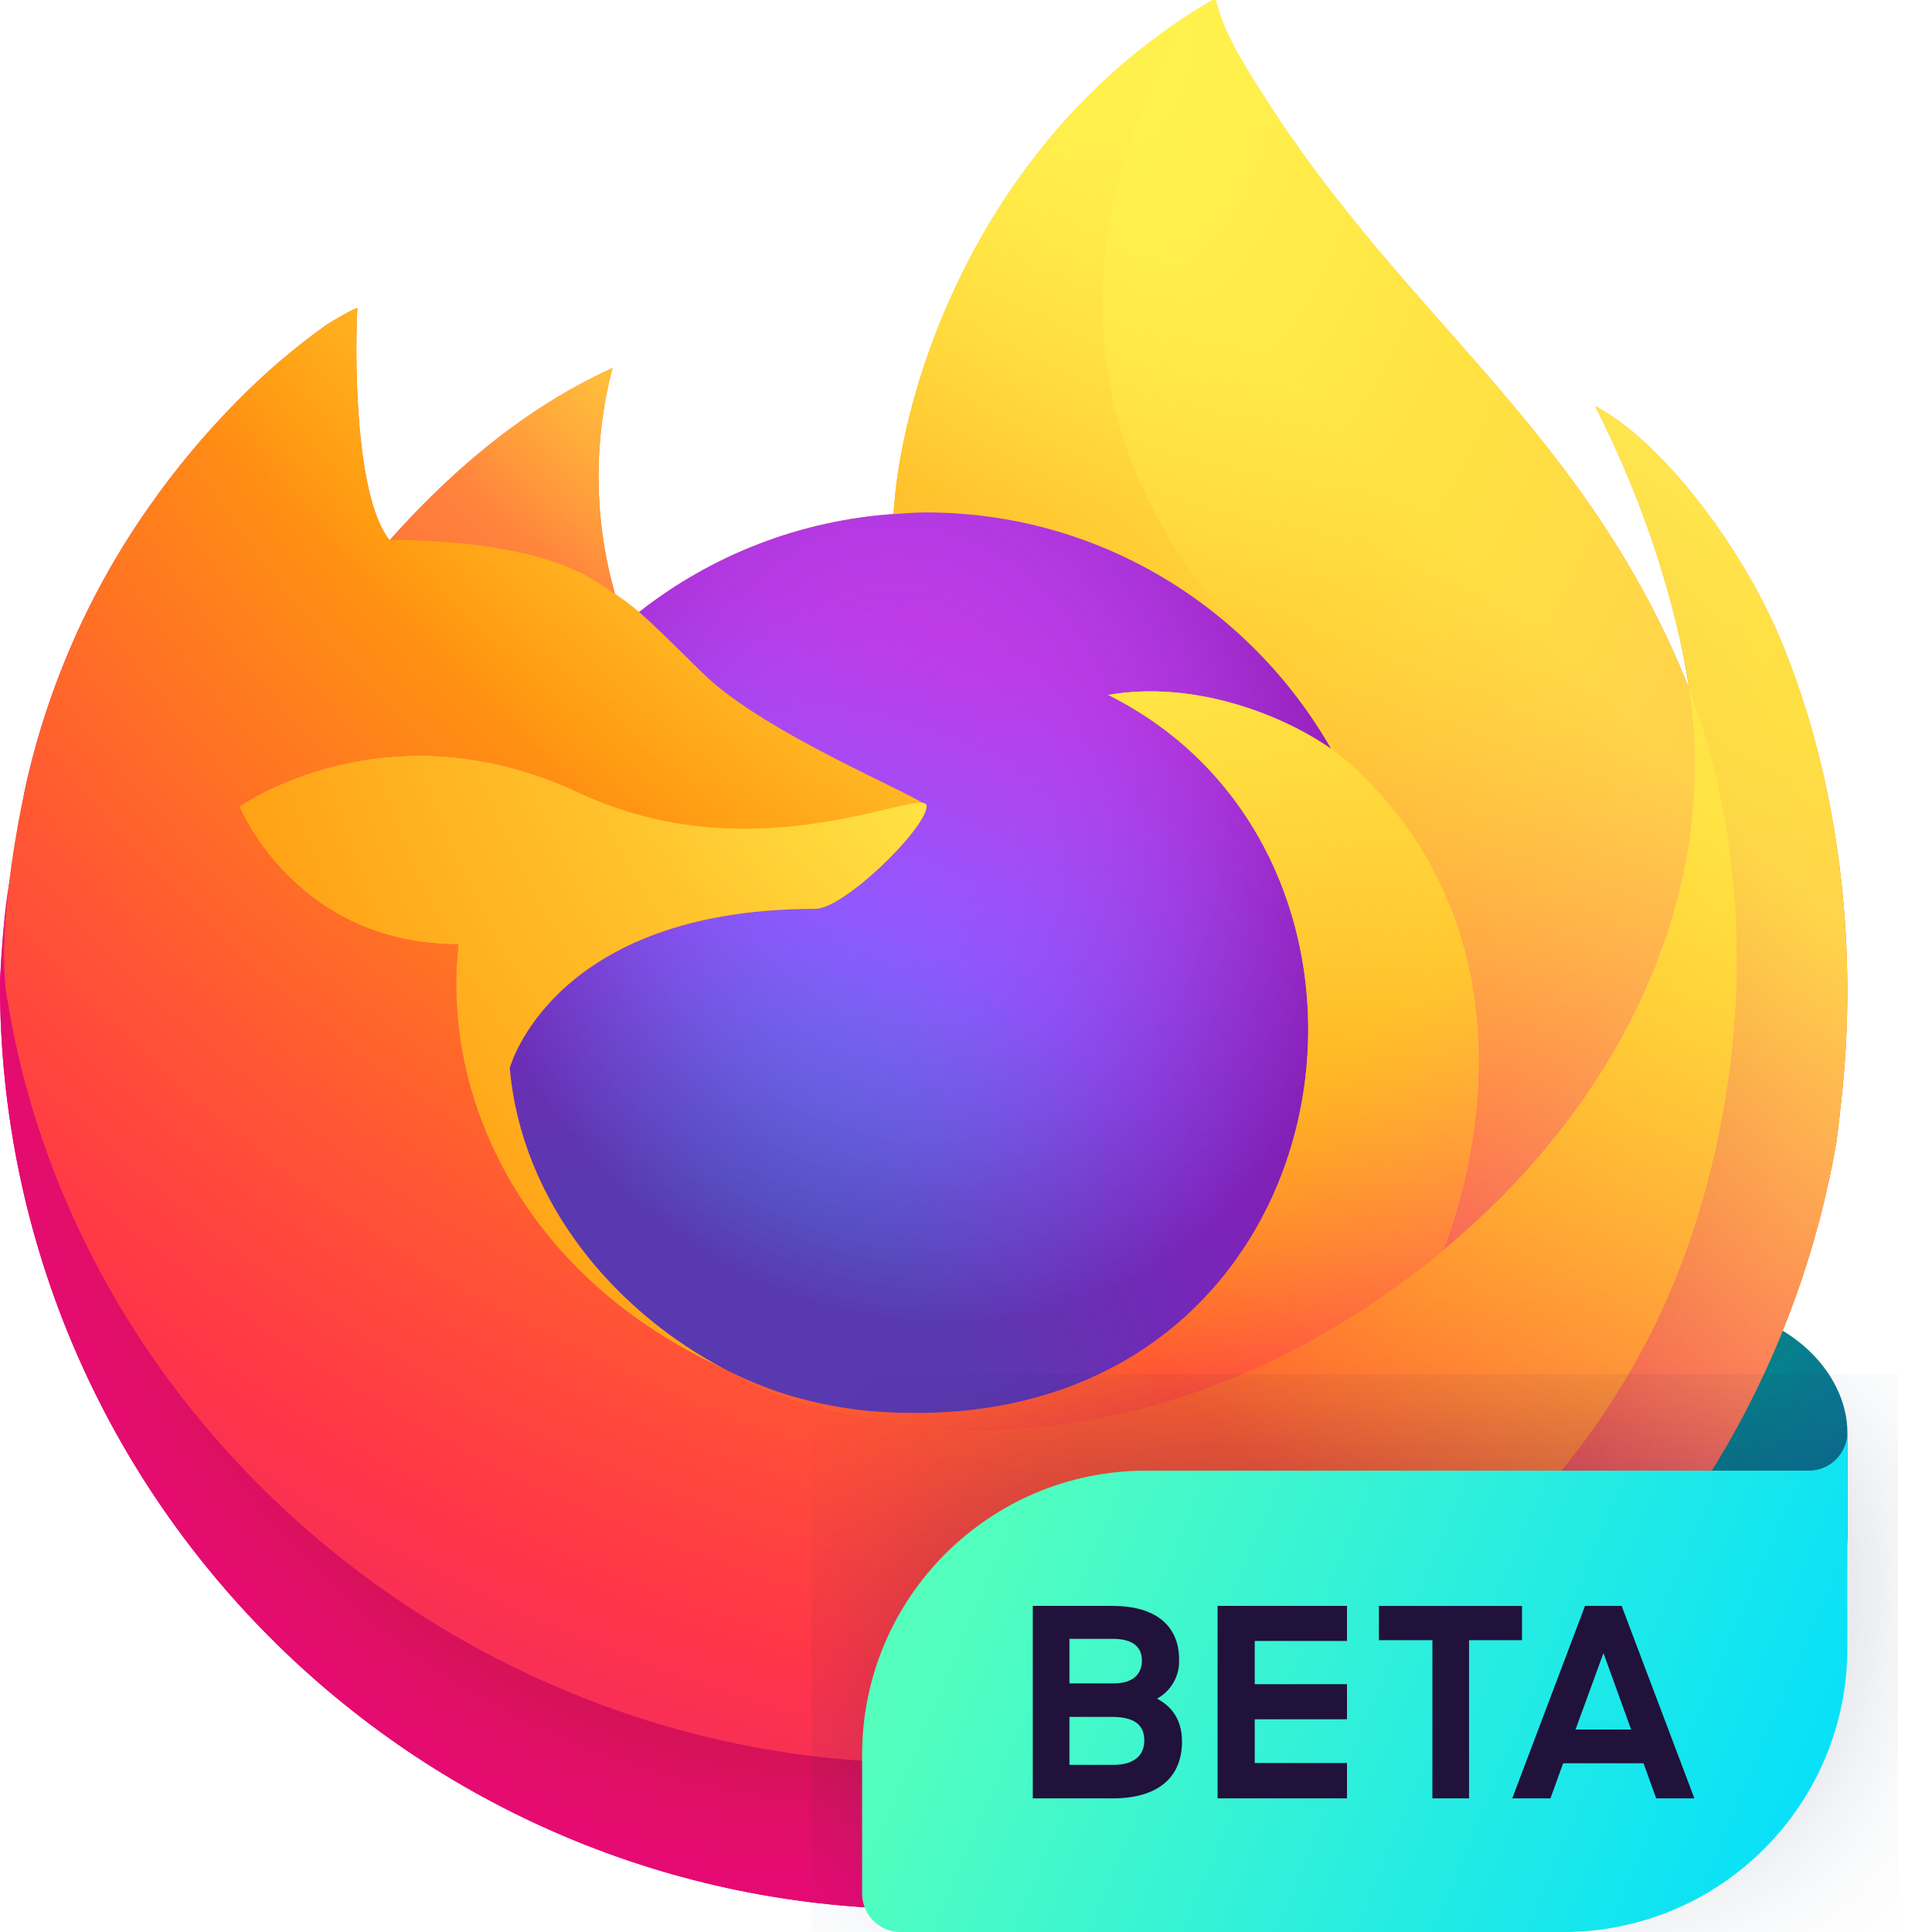
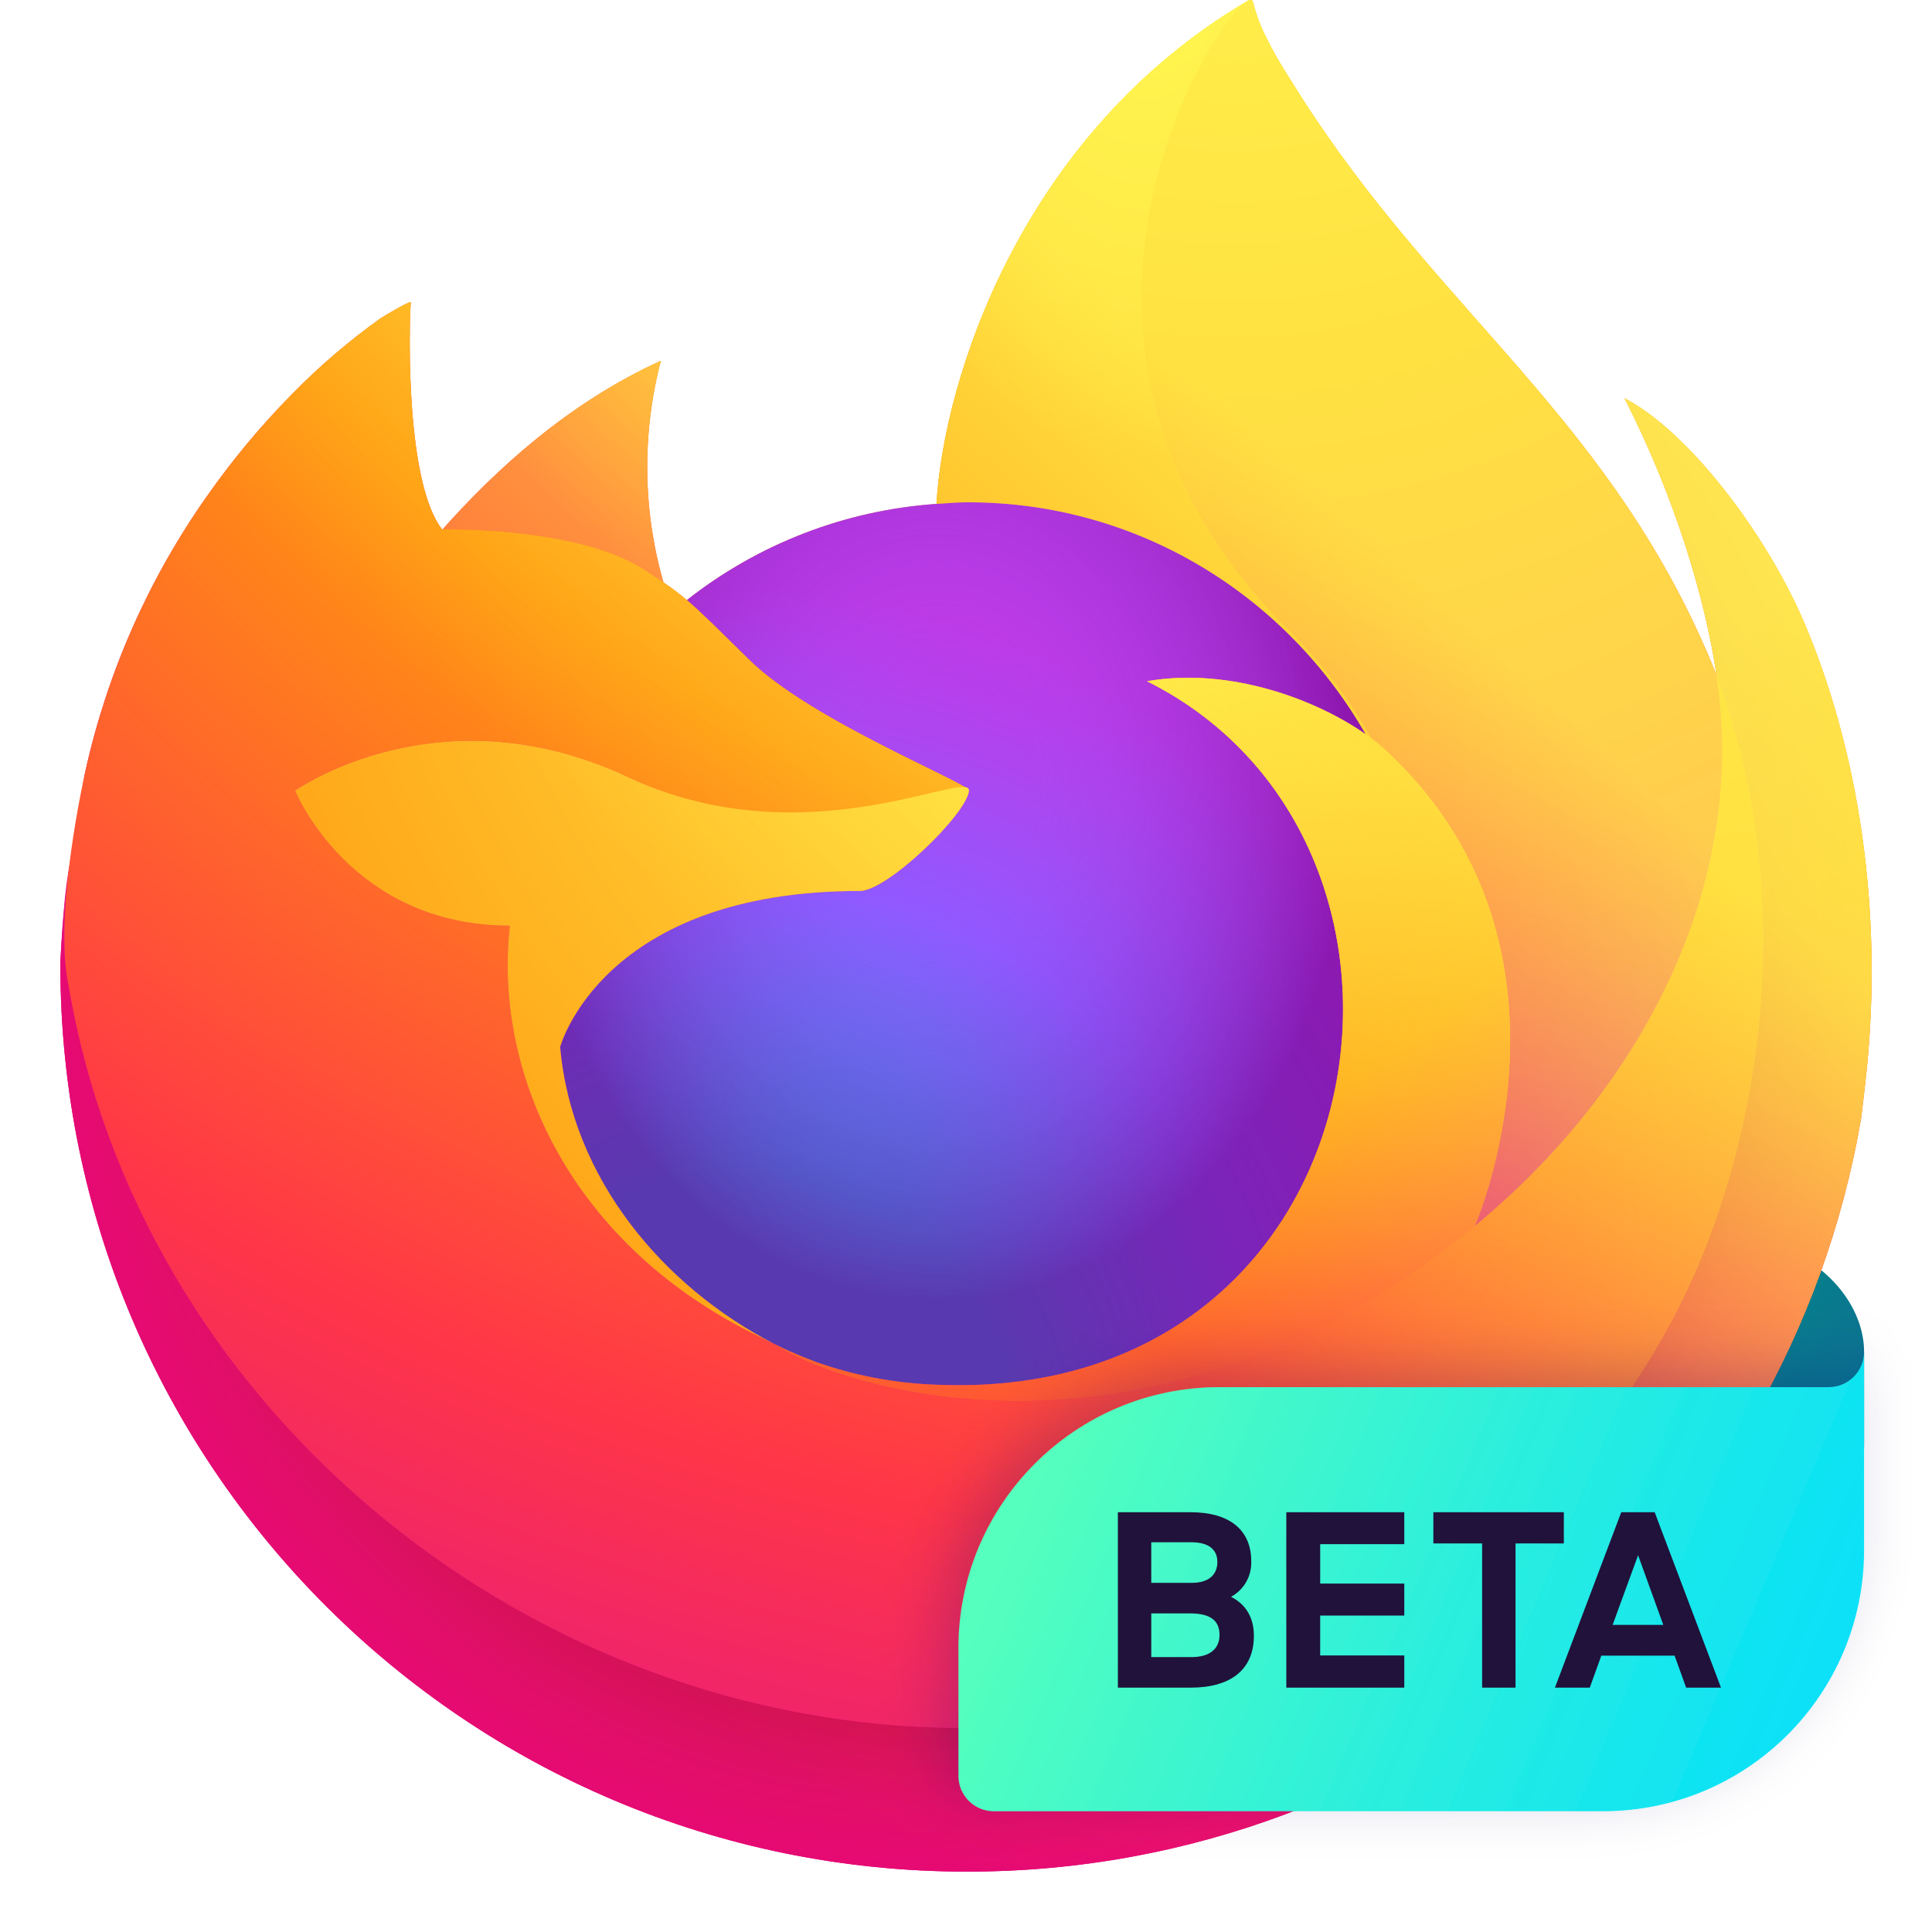
- <svg xmlns="http://www.w3.org/2000/svg" width="80" height="80" viewBox="0 0 80 80">
+ <svg xmlns="http://www.w3.org/2000/svg" width="512" height="512" viewBox="0 0 512 512">
  <defs>
-     <radialGradient id="c" cx="428.463" cy="55.06" r="501.009" gradientUnits="userSpaceOnUse" gradientTransform="matrix(.15936 0 0 .15936 -2.55 .001)">
-       <stop offset=".129" stop-color="#ffbd4f" />
-       <stop offset=".186" stop-color="#ffac31" />
-       <stop offset=".247" stop-color="#ff9d17" />
-       <stop offset=".283" stop-color="#ff980e" />
-       <stop offset=".403" stop-color="#ff563b" />
-       <stop offset=".467" stop-color="#ff3750" />
-       <stop offset=".71" stop-color="#f5156c" />
-       <stop offset=".782" stop-color="#eb0878" />
+     <radialGradient id="c" cx="87.4%" cy="-12.9%" r="128%" gradientTransform="matrix(.8 0 0 1 .178 .129)">
+       <stop offset=".13" stop-color="#ffbd4f" />
+       <stop offset=".28" stop-color="#ff980e" />
+       <stop offset=".47" stop-color="#ff3750" />
+       <stop offset=".78" stop-color="#eb0878" />
      <stop offset=".86" stop-color="#e50080" />
    </radialGradient>
-     <radialGradient id="d" cx="245.389" cy="259.884" r="501.009" gradientUnits="userSpaceOnUse" gradientTransform="matrix(.15936 0 0 .15936 -2.55 .001)">
+     <radialGradient id="d" cx="49%" cy="40%" r="128%" gradientTransform="matrix(.82 0 0 1 .088 0)">
      <stop offset=".3" stop-color="#960e18" />
-       <stop offset=".351" stop-color="#b11927" stop-opacity=".74" />
-       <stop offset=".435" stop-color="#db293d" stop-opacity=".343" />
-       <stop offset=".497" stop-color="#f5334b" stop-opacity=".094" />
+       <stop offset=".35" stop-color="#b11927" stop-opacity=".74" />
+       <stop offset=".43" stop-color="#db293d" stop-opacity=".34" />
+       <stop offset=".5" stop-color="#f5334b" stop-opacity=".09" />
      <stop offset=".53" stop-color="#ff3750" stop-opacity="0" />
    </radialGradient>
-     <radialGradient id="e" cx="305.796" cy="-58.641" r="362.962" gradientUnits="userSpaceOnUse" gradientTransform="matrix(.15936 0 0 .15936 -2.55 .001)">
-       <stop offset=".132" stop-color="#fff44f" />
-       <stop offset=".252" stop-color="#ffdc3e" />
-       <stop offset=".506" stop-color="#ff9d12" />
-       <stop offset=".526" stop-color="#ff980e" />
+     <radialGradient id="e" cx="48%" cy="-12%" r="140%">
+       <stop offset=".13" stop-color="#fff44f" />
+       <stop offset=".53" stop-color="#ff980e" />
    </radialGradient>
-     <radialGradient id="f" cx="189.976" cy="390.752" r="238.553" gradientUnits="userSpaceOnUse" gradientTransform="matrix(.15936 0 0 .15936 -2.55 .001)">
-       <stop offset=".353" stop-color="#3a8ee6" />
-       <stop offset=".472" stop-color="#5c79f0" />
-       <stop offset=".669" stop-color="#9059ff" />
+     <radialGradient id="f" cx="22.76%" cy="110.11%" r="100%">
+       <stop offset=".35" stop-color="#3a8ee6" />
+       <stop offset=".67" stop-color="#9059ff" />
      <stop offset="1" stop-color="#c139e6" />
    </radialGradient>
-     <radialGradient id="g" cx="252.158" cy="201.245" r="126.477" gradientTransform="matrix(.1549 -.03745 .04383 .18135 -10.256 5.01)" gradientUnits="userSpaceOnUse">
-       <stop offset=".206" stop-color="#9059ff" stop-opacity="0" />
-       <stop offset=".278" stop-color="#8c4ff3" stop-opacity=".064" />
-       <stop offset=".747" stop-color="#7716a8" stop-opacity=".45" />
-       <stop offset=".975" stop-color="#6e008b" stop-opacity=".6" />
+     <radialGradient id="g" cx="52%" cy="33%" r="59%" gradientTransform="scale(.9 1)">
+       <stop offset=".21" stop-color="#9059ff" stop-opacity="0" />
+       <stop offset=".97" stop-color="#6e008b" stop-opacity=".6" />
    </radialGradient>
-     <radialGradient id="h" cx="239.064" cy="34.558" r="171.616" gradientUnits="userSpaceOnUse" gradientTransform="matrix(.15936 0 0 .15936 -2.55 .001)">
-       <stop offset="0" stop-color="#ffe226" />
-       <stop offset=".121" stop-color="#ffdb27" />
-       <stop offset=".295" stop-color="#ffc82a" />
-       <stop offset=".502" stop-color="#ffa930" />
-       <stop offset=".732" stop-color="#ff7e37" />
-       <stop offset=".792" stop-color="#ff7139" />
+     <radialGradient id="h" cx="210%" cy="-100%" r="290%">
+       <stop offset=".1" stop-color="#ffe226" />
+       <stop offset=".79" stop-color="#ff7139" />
    </radialGradient>
-     <radialGradient id="i" cx="373.961" cy="-74.293" r="732.206" gradientUnits="userSpaceOnUse" gradientTransform="matrix(.15936 0 0 .15936 -2.55 .001)">
-       <stop offset=".113" stop-color="#fff44f" />
-       <stop offset=".456" stop-color="#ff980e" />
-       <stop offset=".622" stop-color="#ff5634" />
-       <stop offset=".716" stop-color="#ff3647" />
-       <stop offset=".904" stop-color="#e31587" />
+     <radialGradient id="i" cx="84%" cy="-41%" r="180%">
+       <stop offset=".11" stop-color="#fff44f" />
+       <stop offset=".46" stop-color="#ff980e" />
+       <stop offset=".72" stop-color="#ff3647" />
+       <stop offset=".9" stop-color="#e31587" />
    </radialGradient>
-     <radialGradient id="j" cx="304.586" cy="7.072" r="536.368" gradientTransform="matrix(.01673 .15857 -.10406 .011 41.645 -47.222)" gradientUnits="userSpaceOnUse">
+     <radialGradient id="j" cx="16.1%" cy="-18.6%" r="348.8%" gradientTransform="matrix(.10453 .46743 -.99452 .04913 -.046 -.255)">
      <stop offset="0" stop-color="#fff44f" />
-       <stop offset=".06" stop-color="#ffe847" />
-       <stop offset=".168" stop-color="#ffc830" />
-       <stop offset=".304" stop-color="#ff980e" />
-       <stop offset=".356" stop-color="#ff8b16" />
-       <stop offset=".455" stop-color="#ff672a" />
+       <stop offset=".3" stop-color="#ff980e" />
      <stop offset=".57" stop-color="#ff3647" />
-       <stop offset=".737" stop-color="#e31587" />
+       <stop offset=".74" stop-color="#e31587" />
    </radialGradient>
-     <radialGradient id="k" cx="235.021" cy="98.121" r="457.125" gradientUnits="userSpaceOnUse" gradientTransform="matrix(.15936 0 0 .15936 -2.55 .001)">
-       <stop offset=".137" stop-color="#fff44f" />
+     <radialGradient id="k" cx="18.9%" cy="-42.5%" r="238.4%">
+       <stop offset=".14" stop-color="#fff44f" />
      <stop offset=".48" stop-color="#ff980e" />
-       <stop offset=".592" stop-color="#ff5634" />
-       <stop offset=".655" stop-color="#ff3647" />
-       <stop offset=".904" stop-color="#e31587" />
+       <stop offset=".66" stop-color="#ff3647" />
+       <stop offset=".9" stop-color="#e31587" />
    </radialGradient>
-     <radialGradient id="l" cx="355.691" cy="124.878" r="500.321" gradientUnits="userSpaceOnUse" gradientTransform="matrix(.15936 0 0 .15936 -2.55 .001)">
-       <stop offset=".094" stop-color="#fff44f" />
-       <stop offset=".231" stop-color="#ffe141" />
-       <stop offset=".509" stop-color="#ffaf1e" />
-       <stop offset=".626" stop-color="#ff980e" />
+     <radialGradient id="l" cx="159.3%" cy="-44.72%" r="313.1%">
+       <stop offset=".09" stop-color="#fff44f" />
+       <stop offset=".63" stop-color="#ff980e" />
    </radialGradient>
-     <linearGradient id="a" x1="444.856" y1="453.42" x2="380.018" y2="392.035" gradientUnits="userSpaceOnUse" gradientTransform="matrix(.15936 0 0 .15936 -2.55 .001)">
+     <linearGradient id="b" x1="87.25%" x2="9.4%" y1="15.5%" y2="93.1%">
+       <stop offset=".05" stop-color="#fff44f" />
+       <stop offset=".37" stop-color="#ff980e" />
+       <stop offset=".53" stop-color="#ff3647" />
+       <stop offset=".7" stop-color="#e31587" />
+     </linearGradient>
+     <linearGradient id="m" x1="80%" x2="18%" y1="14%" y2="84%">
+       <stop offset=".17" stop-color="#fff44f" stop-opacity=".8" />
+       <stop offset=".6" stop-color="#fff44f" stop-opacity="0" />
+     </linearGradient>
+     <linearGradient id="a" x1="446.053" x2="385.267" y1="434.456" y2="376.907" gradientUnits="userSpaceOnUse">
      <stop offset="0" stop-color="#054096" stop-opacity=".5" />
      <stop offset=".054" stop-color="#0f3d9c" stop-opacity=".441" />
      <stop offset=".261" stop-color="#2f35b1" stop-opacity=".249" />
      <stop offset=".466" stop-color="#462fbf" stop-opacity=".111" />
      <stop offset=".669" stop-color="#542bc8" stop-opacity=".028" />
      <stop offset=".864" stop-color="#592acb" stop-opacity="0" />
    </linearGradient>
-     <linearGradient id="b" x1="446.898" y1="76.848" x2="47.941" y2="461.768" gradientUnits="userSpaceOnUse" gradientTransform="matrix(.15936 0 0 .15936 -2.55 .001)">
-       <stop offset=".048" stop-color="#fff44f" />
-       <stop offset=".111" stop-color="#ffe847" />
-       <stop offset=".225" stop-color="#ffc830" />
-       <stop offset=".368" stop-color="#ff980e" />
-       <stop offset=".401" stop-color="#ff8b16" />
-       <stop offset=".462" stop-color="#ff672a" />
-       <stop offset=".534" stop-color="#ff3647" />
-       <stop offset=".705" stop-color="#e31587" />
-     </linearGradient>
-     <linearGradient id="m" x1="442.104" y1="74.788" x2="102.635" y2="414.257" gradientUnits="userSpaceOnUse" gradientTransform="matrix(.15936 0 0 .15936 -2.55 .001)">
-       <stop offset=".167" stop-color="#fff44f" stop-opacity=".8" />
-       <stop offset=".266" stop-color="#fff44f" stop-opacity=".634" />
-       <stop offset=".489" stop-color="#fff44f" stop-opacity=".217" />
-       <stop offset=".6" stop-color="#fff44f" stop-opacity="0" />
-     </linearGradient>
-     <linearGradient id="o" x1="268.129" y1="393.122" x2="502.196" y2="492.162" gradientUnits="userSpaceOnUse" gradientTransform="matrix(.15936 0 0 .15936 -2.55 .001)">
+     <linearGradient id="n" x1="280.371" x2="499.809" y1="377.927" y2="470.777" gradientUnits="userSpaceOnUse">
      <stop offset=".001" stop-color="#54ffbd" />
      <stop offset="1" stop-color="#0df" />
    </linearGradient>
-     <filter x="-5.1%" y="-11.5%" width="110.2%" height="120%" filterUnits="objectBoundingBox" id="n">
-       <feOffset dy="-2" in="SourceAlpha" result="shadowOffsetOuter1" />
-       <feGaussianBlur stdDeviation="4" in="shadowOffsetOuter1" result="shadowBlurOuter1" />
-       <feColorMatrix values="0 0 0 0 0.035 0 0 0 0 0.125 0 0 0 0 0.302 0 0 0 0.24 0" in="shadowBlurOuter1" />
+     <filter id="o" width="300%" height="300%" x="-1" y="-1">
+       <feOffset dx="-4" dy="-4" in="SourceGraphic" result="offOut" />
+       <feColorMatrix in="offOut" result="matrixOut" values=".01 0 0 0 0 0 0 0 0 0 0 .2 0 0 0 0 0 0 .2 0" />
+       <feGaussianBlur in="matrixOut" result="blurOut" stdDeviation="8" />
+       <feBlend in="SourceGraphic" in2="blurOut" />
    </filter>
  </defs>
-   <path d="M69.132 53.931H39.28c-.879 0-1.592.713-1.592 1.592v4.776c0 7.035 5.702 12.737 12.737 12.737h16.518c5.275 0 9.552-4.277 9.552-9.552v-4.18c0-2.388-2.388-5.373-7.363-5.373z" fill="#008787" />
-   <path d="M69.132 53.931H39.28c-.879 0-1.592.713-1.592 1.592v4.776c0 7.035 5.702 12.737 12.737 12.737h16.518c5.275 0 9.552-4.277 9.552-9.552v-4.18c0-2.388-2.388-5.373-7.363-5.373z" fill="url(#a)" opacity=".9" />
-   <path d="M73.74 26.515c-1.665-4.004-5.036-8.327-7.684-9.694 2.155 4.225 3.402 8.463 3.879 11.625l.007.064c-4.331-10.796-11.674-15.149-17.67-24.627-.303-.479-.607-.96-.902-1.467a11.558 11.558 0 0 1-.422-.792 7.02 7.02 0 0 1-.573-1.515.1.1 0 0 0-.087-.103.146.146 0 0 0-.072 0l-.019.011c-.008.003-.019.011-.028.016l.016-.022c-9.621 5.635-12.884 16.06-13.184 21.275a19.167 19.167 0 0 0-10.541 4.062 11.66 11.66 0 0 0-.992-.749 17.743 17.743 0 0 1-.107-9.361c-3.935 1.792-6.995 4.624-9.219 7.125h-.018c-1.518-1.923-1.411-8.268-1.325-9.593-.018-.082-1.132.579-1.278.678a27.976 27.976 0 0 0-3.743 3.207 33.58 33.58 0 0 0-3.577 4.29l-.001.006.001-.006a32.34 32.34 0 0 0-5.138 11.604c-.019.083-.034.169-.052.253a62.058 62.058 0 0 0-.377 2.392c-.004.028-.005.055-.008.083a36.39 36.39 0 0 0-.622 5.285c0 .065-.004.13-.004.195 0 21.152 17.147 38.299 38.299 38.299 18.942 0 34.671-13.753 37.75-31.818.065-.49.117-.983.174-1.478.762-6.568-.084-13.472-2.483-19.245zm-44.143 29.98c.179.086.347.179.531.261l.026.017a24.07 24.07 0 0 1-.557-.278zm8.773-23.099zm31.575-4.877l-.005-.037.006.042z" fill="url(#b)" />
-   <path d="M73.74 26.515c-1.665-4.004-5.036-8.327-7.684-9.694 2.155 4.225 3.402 8.463 3.879 11.625 0-.009.001.008.005.036l.007.042c3.613 9.797 1.645 19.761-1.192 25.848-4.389 9.419-15.015 19.074-31.646 18.603C19.14 72.466 3.31 59.131.355 41.666c-.539-2.754 0-4.153.271-6.389-.33 1.724-.456 2.222-.622 5.285 0 .065-.004.13-.004.195 0 21.152 17.148 38.299 38.299 38.299 18.943 0 34.671-13.753 37.75-31.818.065-.49.117-.983.174-1.478.762-6.568-.084-13.472-2.483-19.245z" fill="url(#c)" />
-   <path d="M73.74 26.515c-1.665-4.004-5.036-8.327-7.684-9.694 2.155 4.225 3.402 8.463 3.879 11.625 0-.009.001.008.005.036l.007.042c3.613 9.797 1.645 19.761-1.192 25.848-4.389 9.419-15.015 19.074-31.646 18.603C19.14 72.466 3.31 59.131.355 41.666c-.539-2.754 0-4.153.271-6.389-.33 1.724-.456 2.222-.622 5.285 0 .065-.004.13-.004.195 0 21.152 17.148 38.299 38.299 38.299 18.943 0 34.671-13.753 37.75-31.818.065-.49.117-.983.174-1.478.762-6.568-.084-13.472-2.483-19.245z" fill="url(#d)" />
-   <path d="M55.128 31.017c.083.059.159.117.238.175a20.814 20.814 0 0 0-3.556-4.64C39.905 14.647 48.689.738 50.17.032a.256.256 0 0 1 .016-.022c-9.621 5.636-12.885 16.06-13.185 21.275.447-.031.892-.068 1.346-.068 7.179 0 13.432 3.948 16.781 9.8z" fill="url(#e)" />
-   <path d="M38.371 33.394c-.063.953-3.429 4.24-4.606 4.24-10.89 0-12.658 6.588-12.658 6.588.482 5.548 4.344 10.117 9.021 12.534.214.11.43.21.646.309.37.164.745.317 1.125.46 1.604.567 3.283.891 4.983.961 19.089.895 22.787-22.823 9.011-29.711 3.528-.614 7.19.805 9.235 2.242-3.349-5.851-9.602-9.799-16.781-9.799-.454 0-.899.037-1.345.068a19.167 19.167 0 0 0-10.541 4.062c.584.495 1.243 1.155 2.632 2.523 2.598 2.561 9.264 5.212 9.278 5.523z" fill="url(#f)" />
-   <path d="M38.371 33.394c-.063.953-3.429 4.24-4.606 4.24-10.89 0-12.658 6.588-12.658 6.588.482 5.548 4.344 10.117 9.021 12.534.214.11.43.21.646.309.37.164.745.317 1.125.46 1.604.567 3.283.891 4.983.961 19.089.895 22.787-22.823 9.011-29.711 3.528-.614 7.19.805 9.235 2.242-3.349-5.851-9.602-9.799-16.781-9.799-.454 0-.899.037-1.345.068a19.167 19.167 0 0 0-10.541 4.062c.584.495 1.243 1.155 2.632 2.523 2.598 2.561 9.264 5.212 9.278 5.523z" fill="url(#g)" />
-   <path d="M24.675 24.074c.266.172.531.347.793.526a17.754 17.754 0 0 1-.107-9.361c-3.934 1.791-6.994 4.624-9.219 7.125.184-.006 5.739-.106 8.533 1.71z" fill="url(#h)" />
-   <path d="M.355 41.666c2.955 17.465 18.785 30.8 36.754 31.309 16.631.47 27.257-9.184 31.646-18.603 2.836-6.088 4.805-16.051 1.192-25.849l-.002-.004-.005-.037-.005-.036.007.064c1.358 8.871-3.154 17.466-10.207 23.277l-.021.05c-13.745 11.192-26.897 6.753-29.56 4.936a28.969 28.969 0 0 1-.558-.278c-8.013-3.83-11.323-11.131-10.613-17.393-6.766 0-9.073-5.708-9.073-5.708s6.075-4.331 14.081-.564c7.415 3.49 14.379.565 14.38.564-.014-.311-6.68-2.963-9.279-5.523-1.388-1.369-2.048-2.028-2.631-2.523a11.122 11.122 0 0 0-.993-.749 41.86 41.86 0 0 0-.793-.526c-2.794-1.816-8.349-1.716-8.533-1.711h-.018c-1.518-1.923-1.411-8.268-1.324-9.593-.019-.082-1.133.579-1.279.679a27.896 27.896 0 0 0-3.743 3.206 33.659 33.659 0 0 0-3.577 4.291l-.001.006.001-.006a32.34 32.34 0 0 0-5.138 11.604c-.019.083-1.379 6.032-.708 9.117z" fill="url(#i)" />
-   <path d="M51.81 26.553a20.769 20.769 0 0 1 3.556 4.64c.211.158.408.316.575.47 8.682 8.001 4.133 19.318 3.794 20.124C66.788 45.976 71.3 37.381 69.942 28.51c-4.331-10.796-11.674-15.149-17.67-24.627-.303-.479-.607-.96-.902-1.467a11.558 11.558 0 0 1-.422-.792 7.02 7.02 0 0 1-.573-1.515.1.1 0 0 0-.087-.103.146.146 0 0 0-.072 0l-.019.011c-.008.003-.019.011-.028.016-1.48.705-10.264 14.614 1.641 26.52z" fill="url(#j)" />
-   <path d="M55.941 31.663a7.423 7.423 0 0 0-.575-.47 9.824 9.824 0 0 0-.238-.176c-2.045-1.437-5.707-2.856-9.235-2.242 13.776 6.888 10.078 30.606-9.011 29.711-1.7-.07-3.38-.394-4.983-.961-.38-.143-.755-.296-1.125-.46a15.85 15.85 0 0 1-.646-.309l.026.017c2.663 1.817 15.815 6.257 29.56-4.936l.021-.05c.339-.806 4.888-12.123-3.794-20.124z" fill="url(#k)" />
-   <path d="M21.107 44.221s1.767-6.588 12.658-6.588c1.177 0 4.543-3.286 4.606-4.239.062-.953-6.965 2.926-14.38-.564-8.006-3.768-14.081.564-14.081.564s2.307 5.708 9.073 5.708c-.709 6.261 2.601 13.563 10.614 17.392.179.086.347.179.531.262-4.677-2.418-8.539-6.986-9.021-12.535z" fill="url(#l)" />
-   <path d="M73.74 26.515c-1.665-4.004-5.036-8.327-7.684-9.694 2.155 4.225 3.402 8.463 3.879 11.625l.007.064c-4.331-10.796-11.674-15.149-17.67-24.627-.303-.479-.607-.96-.902-1.467a11.558 11.558 0 0 1-.422-.792 7.02 7.02 0 0 1-.573-1.515.1.1 0 0 0-.087-.103.146.146 0 0 0-.072 0l-.019.011c-.008.003-.019.011-.028.016l.016-.022c-9.621 5.635-12.884 16.06-13.184 21.275.446-.031.891-.069 1.345-.069 7.18 0 13.433 3.948 16.781 9.8-2.045-1.437-5.707-2.856-9.235-2.242 13.776 6.888 10.078 30.606-9.011 29.711-1.7-.07-3.379-.394-4.983-.962a21.546 21.546 0 0 1-1.125-.459 15.85 15.85 0 0 1-.646-.309c.008.005.019.011.026.017-.187-.09-.373-.183-.557-.278.179.086.347.179.531.261-4.677-2.417-8.539-6.986-9.022-12.534 0 0 1.768-6.589 12.659-6.589 1.177 0 4.543-3.285 4.605-4.239-.014-.311-6.68-2.963-9.278-5.523-1.389-1.368-2.048-2.028-2.632-2.523a11.254 11.254 0 0 0-.992-.749 17.743 17.743 0 0 1-.107-9.361c-3.935 1.792-6.995 4.624-9.22 7.125h-.017c-1.518-1.924-1.411-8.268-1.325-9.593-.018-.082-1.132.579-1.278.678a27.914 27.914 0 0 0-3.743 3.207 33.573 33.573 0 0 0-3.576 4.29l-.001.006.001-.006a32.34 32.34 0 0 0-5.138 11.604c-.019.083-.034.169-.052.253-.072.337-.396 2.049-.442 2.416-.003.028.004-.028 0 0a44.556 44.556 0 0 0-.564 5.344c0 .065-.004.13-.004.195 0 21.152 17.147 38.299 38.298 38.299 18.943 0 34.671-13.753 37.751-31.818.065-.49.116-.983.174-1.478.761-6.568-.085-13.472-2.484-19.245zm-3.8 1.967l.007.042-.002-.005-.005-.037z" fill="url(#m)" />
-   <path d="M74.903 60.896H47.459c-6.495 0-11.761 5.266-11.761 11.761v5.752c0 .88.713 1.592 1.592 1.592h27.444c6.495 0 11.761-5.265 11.761-11.761v-8.936c0 .88-.713 1.592-1.592 1.592z" fill="#20123a" filter="url(#n)" />
-   <path d="M74.903 60.896H47.459c-6.495 0-11.761 5.266-11.761 11.761v5.752c0 .88.713 1.592 1.592 1.592h27.444c6.495 0 11.761-5.265 11.761-11.761v-8.936c0 .88-.713 1.592-1.592 1.592z" fill="url(#o)" />
-   <path d="M42.766 66.497h3.296c1.769 0 2.762.797 2.762 2.227a1.758 1.758 0 0 1-.917 1.615c.666.339 1.037.939 1.037 1.769 0 1.572-1.092 2.358-2.86 2.358h-3.318zm1.517 1.365v1.844h1.834c.819 0 1.168-.403 1.168-.949 0-.557-.383-.895-1.19-.895zm0 3.231v1.986h1.823c.841 0 1.277-.382 1.277-1.004 0-.621-.37-.982-1.342-.982zm6.134-4.596h5.359v1.452h-3.82v1.79h3.82v1.452h-3.82v1.812h3.82v1.463h-5.359zm8.896 1.419h-2.216v-1.418h5.927v1.418H60.83v6.55h-1.518zm6.319-1.419h1.517l3.012 7.969h-1.582l-.524-1.452h-3.329l-.524 1.452h-1.583zm-.393 5.12h2.303l-1.146-3.166z" fill="#20123a" />
+   <path fill="#008787" d="M450.683 326.634h-175.61a9.366 9.366 0 0 0-9.366 9.366v28.1a74.926 74.926 0 0 0 74.927 74.926h97.171A56.2 56.2 0 0 0 494 382.829v-24.585c0-14.044-14.049-31.61-43.317-31.61" />
+   <path fill="url(#a)" d="M450.683 326.634h-175.61a9.366 9.366 0 0 0-9.366 9.366v28.1a74.926 74.926 0 0 0 74.927 74.926h97.171A56.2 56.2 0 0 0 494 382.829v-24.585c0-14.044-14.049-31.61-43.317-31.61" opacity=".9" />
+   <path fill="url(#b)" d="M478.711 166.353c-10.445-25.124-31.6-52.248-48.212-60.821 13.52 26.505 21.345 53.093 24.335 72.936 0 .039.015.136.047.4C427.706 111.135 381.627 83.823 344 24.355c-1.9-3.007-3.805-6.022-5.661-9.2a74 74 0 0 1-2.646-4.972A43.7 43.7 0 0 1 332.1.677a.626.626 0 0 0-.546-.644.8.8 0 0 0-.451 0c-.034.012-.084.051-.12.065-.053.021-.12.069-.176.1.027-.036.083-.117.1-.136-60.37 35.356-80.85 100.761-82.732 133.484a120.25 120.25 0 0 0-66.142 25.488 71 71 0 0 0-6.225-4.7 111.34 111.34 0 0 1-.674-58.732c-24.688 11.241-43.89 29.01-57.85 44.7h-.111c-9.527-12.067-8.855-51.873-8.312-60.184-.114-.515-7.107 3.63-8.023 4.255a175 175 0 0 0-23.486 20.12 210.5 210.5 0 0 0-22.442 26.913c0 .012-.007.026-.011.038 0-.013.007-.026.011-.038a202.8 202.8 0 0 0-32.247 72.805c-.115.521-.212 1.061-.324 1.586-.452 2.116-2.08 12.7-2.365 15-.022.177-.032.347-.053.524a229 229 0 0 0-3.9 33.157c0 .41-.025.816-.025 1.227C16 388.418 123.6 496 256.324 496c118.865 0 217.56-86.288 236.882-199.63.407-3.076.733-6.168 1.092-9.271 4.777-41.21-.53-84.525-15.587-120.746M201.716 354.447c1.124.537 2.18 1.124 3.334 1.639.048.033.114.07.163.1a126 126 0 0 1-3.497-1.739M454.9 178.927l-.032-.233c.012.085.027.174.04.259z" />
+   <path fill="url(#c)" d="M478.711 166.353c-10.445-25.124-31.6-52.248-48.212-60.821 13.52 26.505 21.345 53.093 24.335 72.936 0-.058.011.048.036.226l.04.259c22.675 61.47 10.322 123.978-7.479 162.175-27.539 59.1-94.215 119.67-198.576 116.716C136.1 454.651 36.766 370.988 18.223 261.41c-3.379-17.28 0-26.054 1.7-40.084-2.071 10.816-2.86 13.94-3.9 33.157 0 .41-.025.816-.025 1.227C16 388.418 123.6 496 256.324 496c118.865 0 217.56-86.288 236.882-199.63.407-3.076.733-6.168 1.092-9.271 4.777-41.21-.53-84.525-15.587-120.746" />
+   <path fill="url(#d)" d="M478.711 166.353c-10.445-25.124-31.6-52.248-48.212-60.821 13.52 26.505 21.345 53.093 24.335 72.936 0-.058.011.048.036.226l.04.259c22.675 61.47 10.322 123.978-7.479 162.175-27.539 59.1-94.215 119.67-198.576 116.716C136.1 454.651 36.766 370.988 18.223 261.41c-3.379-17.28 0-26.054 1.7-40.084-2.071 10.816-2.86 13.94-3.9 33.157 0 .41-.025.816-.025 1.227C16 388.418 123.6 496 256.324 496c118.865 0 217.56-86.288 236.882-199.63.407-3.076.733-6.168 1.092-9.271 4.777-41.21-.53-84.525-15.587-120.746" />
+   <path fill="url(#e)" d="M361.922 194.6c.524.368 1 .734 1.493 1.1a130.7 130.7 0 0 0-22.31-29.112C266.4 91.892 321.516 4.626 330.811.194c.027-.036.083-.117.1-.136-60.37 35.356-80.85 100.761-82.732 133.484 2.8-.194 5.592-.429 8.442-.429 45.051 0 84.289 24.77 105.301 61.487" />
+   <path fill="url(#f)" d="M256.772 209.514c-.393 5.978-21.514 26.593-28.9 26.593-68.339 0-79.432 41.335-79.432 41.335 3.027 34.81 27.261 63.475 56.611 78.643 1.339.692 2.694 1.317 4.05 1.935a133 133 0 0 0 7.059 2.886 106.7 106.7 0 0 0 31.271 6.031c119.78 5.618 142.986-143.194 56.545-186.408 22.137-3.85 45.115 5.053 57.947 14.067-21.012-36.714-60.25-61.484-105.3-61.484-2.85 0-5.641.235-8.442.429a120.25 120.25 0 0 0-66.142 25.488c3.664 3.1 7.8 7.244 16.514 15.828 16.302 16.067 58.13 32.705 58.219 34.657" />
+   <path fill="url(#g)" d="M256.772 209.514c-.393 5.978-21.514 26.593-28.9 26.593-68.339 0-79.432 41.335-79.432 41.335 3.027 34.81 27.261 63.475 56.611 78.643 1.339.692 2.694 1.317 4.05 1.935a133 133 0 0 0 7.059 2.886 106.7 106.7 0 0 0 31.271 6.031c119.78 5.618 142.986-143.194 56.545-186.408 22.137-3.85 45.115 5.053 57.947 14.067-21.012-36.714-60.25-61.484-105.3-61.484-2.85 0-5.641.235-8.442.429a120.25 120.25 0 0 0-66.142 25.488c3.664 3.1 7.8 7.244 16.514 15.828 16.302 16.067 58.13 32.705 58.219 34.657" />
+   <path fill="url(#h)" d="M170.829 151.036a244 244 0 0 1 4.981 3.3 111.34 111.34 0 0 1-.674-58.732c-24.688 11.241-43.89 29.01-57.85 44.7 1.155-.033 36.014-.66 53.543 10.732" />
+   <path fill="url(#i)" d="M18.223 261.41C36.766 370.988 136.1 454.651 248.855 457.844c104.361 2.954 171.037-57.62 198.576-116.716 17.8-38.2 30.154-100.7 7.479-162.175l-.008-.026-.032-.233c-.025-.178-.04-.284-.036-.226 0 .039.015.136.047.4 8.524 55.661-19.79 109.584-64.051 146.044l-.133.313c-86.245 70.223-168.774 42.368-185.484 30.966a144 144 0 0 1-3.5-1.743c-50.282-24.029-71.054-69.838-66.6-109.124-42.457 0-56.934-35.809-56.934-35.809s38.119-27.179 88.358-3.541c46.53 21.893 90.228 3.543 90.233 3.541-.089-1.952-41.917-18.59-58.223-34.656-8.713-8.584-12.85-12.723-16.514-15.828a71 71 0 0 0-6.225-4.7 283 283 0 0 0-4.981-3.3c-17.528-11.392-52.388-10.765-53.543-10.735h-.111c-9.527-12.067-8.855-51.873-8.312-60.184-.114-.515-7.107 3.63-8.023 4.255a175 175 0 0 0-23.486 20.12 210.5 210.5 0 0 0-22.442 26.919c0 .012-.007.026-.011.038 0-.013.007-.026.011-.038a202.8 202.8 0 0 0-32.247 72.805c-.115.521-8.65 37.842-4.44 57.199" />
+   <path fill="url(#j)" d="M341.105 166.587a130.7 130.7 0 0 1 22.31 29.112c1.323.994 2.559 1.985 3.608 2.952 54.482 50.2 25.936 121.2 23.807 126.26 44.261-36.46 72.575-90.383 64.051-146.044C427.706 111.135 381.627 83.823 344 24.355c-1.9-3.007-3.805-6.022-5.661-9.2a74 74 0 0 1-2.646-4.972A43.7 43.7 0 0 1 332.1.677a.626.626 0 0 0-.546-.644.8.8 0 0 0-.451 0c-.034.012-.084.051-.12.065-.053.021-.12.069-.176.1-9.291 4.428-64.407 91.694 10.298 166.389" />
+   <path fill="url(#k)" d="M367.023 198.651c-1.049-.967-2.285-1.958-3.608-2.952-.489-.368-.969-.734-1.493-1.1-12.832-9.014-35.81-17.917-57.947-14.067 86.441 43.214 63.235 192.026-56.545 186.408a106.7 106.7 0 0 1-31.271-6.031 135 135 0 0 1-7.059-2.886c-1.356-.618-2.711-1.243-4.05-1.935.048.033.114.07.163.1 16.71 11.4 99.239 39.257 185.484-30.966l.133-.313c2.129-5.054 30.675-76.057-23.807-126.258" />
+   <path fill="url(#l)" d="M148.439 277.443s11.093-41.335 79.432-41.335c7.388 0 28.509-20.615 28.9-26.593s-43.7 18.352-90.233-3.541c-50.239-23.638-88.358 3.541-88.358 3.541s14.477 35.809 56.934 35.809c-4.453 39.286 16.319 85.1 66.6 109.124 1.124.537 2.18 1.124 3.334 1.639-29.348-15.169-53.582-43.834-56.609-78.644" />
+   <path fill="url(#m)" d="M478.711 166.353c-10.445-25.124-31.6-52.248-48.212-60.821 13.52 26.505 21.345 53.093 24.335 72.936 0 .039.015.136.047.4C427.706 111.135 381.627 83.823 344 24.355c-1.9-3.007-3.805-6.022-5.661-9.2a74 74 0 0 1-2.646-4.972A43.7 43.7 0 0 1 332.1.677a.626.626 0 0 0-.546-.644.8.8 0 0 0-.451 0c-.034.012-.084.051-.12.065-.053.021-.12.069-.176.1.027-.036.083-.117.1-.136-60.37 35.356-80.85 100.761-82.732 133.484 2.8-.194 5.592-.429 8.442-.429 45.053 0 84.291 24.77 105.3 61.484-12.832-9.014-35.81-17.917-57.947-14.067 86.441 43.214 63.235 192.026-56.545 186.408a106.7 106.7 0 0 1-31.271-6.031 135 135 0 0 1-7.059-2.886c-1.356-.618-2.711-1.243-4.05-1.935.048.033.114.07.163.1a144 144 0 0 1-3.5-1.743c1.124.537 2.18 1.124 3.334 1.639-29.35-15.168-53.584-43.833-56.611-78.643 0 0 11.093-41.335 79.432-41.335 7.388 0 28.509-20.615 28.9-26.593-.089-1.952-41.917-18.59-58.223-34.656-8.713-8.584-12.85-12.723-16.514-15.828a71 71 0 0 0-6.225-4.7 111.34 111.34 0 0 1-.674-58.732c-24.688 11.241-43.89 29.01-57.85 44.7h-.111c-9.527-12.067-8.855-51.873-8.312-60.184-.114-.515-7.107 3.63-8.023 4.255a175 175 0 0 0-23.486 20.12 210.5 210.5 0 0 0-22.435 26.916c0 .012-.007.026-.011.038 0-.013.007-.026.011-.038a202.8 202.8 0 0 0-32.247 72.805c-.115.521-.212 1.061-.324 1.586-.452 2.116-2.486 12.853-2.77 15.156-.022.177.021-.176 0 0a280 280 0 0 0-3.544 33.53c0 .41-.025.816-.025 1.227C16 388.418 123.6 496 256.324 496c118.865 0 217.56-86.288 236.882-199.63.407-3.076.733-6.168 1.092-9.271 4.777-41.21-.53-84.525-15.587-120.746m-23.841 12.341.04.259-.008-.026z" />
+   <path fill="url(#n)" d="M484.634 367.61H323.189A69.19 69.19 0 0 0 254 436.8v33.835a9.366 9.366 0 0 0 9.366 9.365h161.445A69.19 69.19 0 0 0 494 410.811v-52.567a9.366 9.366 0 0 1-9.366 9.366" filter="url(#o)" />
+   <path fill="#20123a" d="M326.241 423.168a10.26 10.26 0 0 0 5.349-9.424c0-8.342-5.795-12.991-16.11-12.991h-19.232v46.486h19.359c10.315 0 16.684-4.584 16.684-13.755 0-4.839-2.166-8.341-6.05-10.316M305.1 408.713h10.57c4.713 0 6.941 1.975 6.941 5.223 0 3.183-2.038 5.539-6.813 5.539H305.1zm10.635 30.439H305.1v-11.59h10.253c5.667 0 7.833 2.1 7.833 5.731s-2.548 5.859-7.452 5.859zm25.15 8.087h31.265v-8.532h-22.287v-10.572h22.287v-8.469h-22.287v-10.444h22.287v-8.469h-31.266zm73.548-46.486h-34.58v8.278h12.928v38.208h8.851v-38.208h12.8zm24.069 0h-8.852l-17.576 46.486h9.234l3.056-8.469h19.422l3.058 8.469h9.233zm-11.144 29.866 6.75-18.467 6.686 18.467z" />
</svg>
